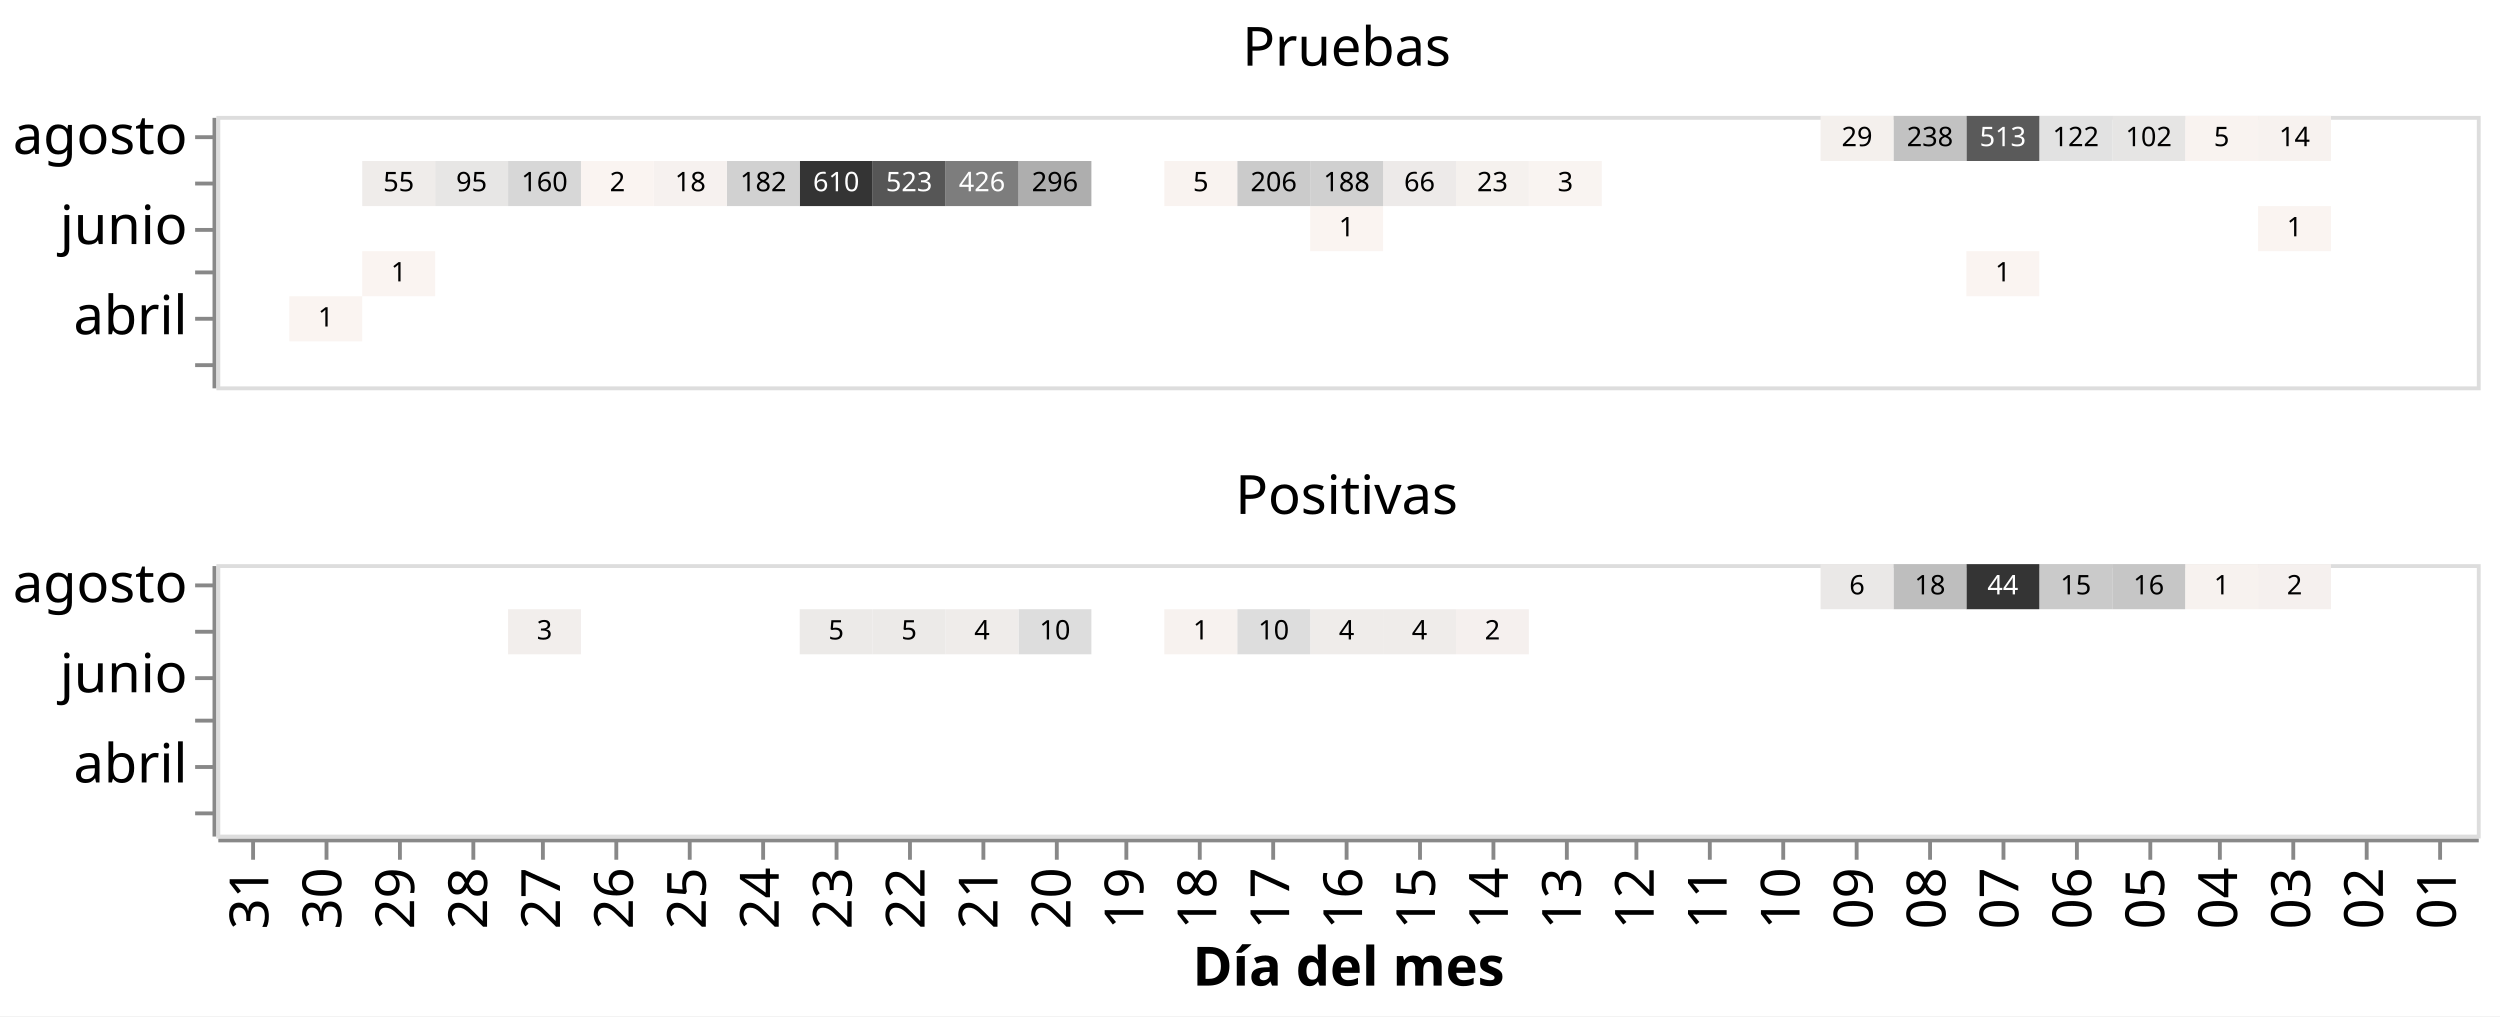
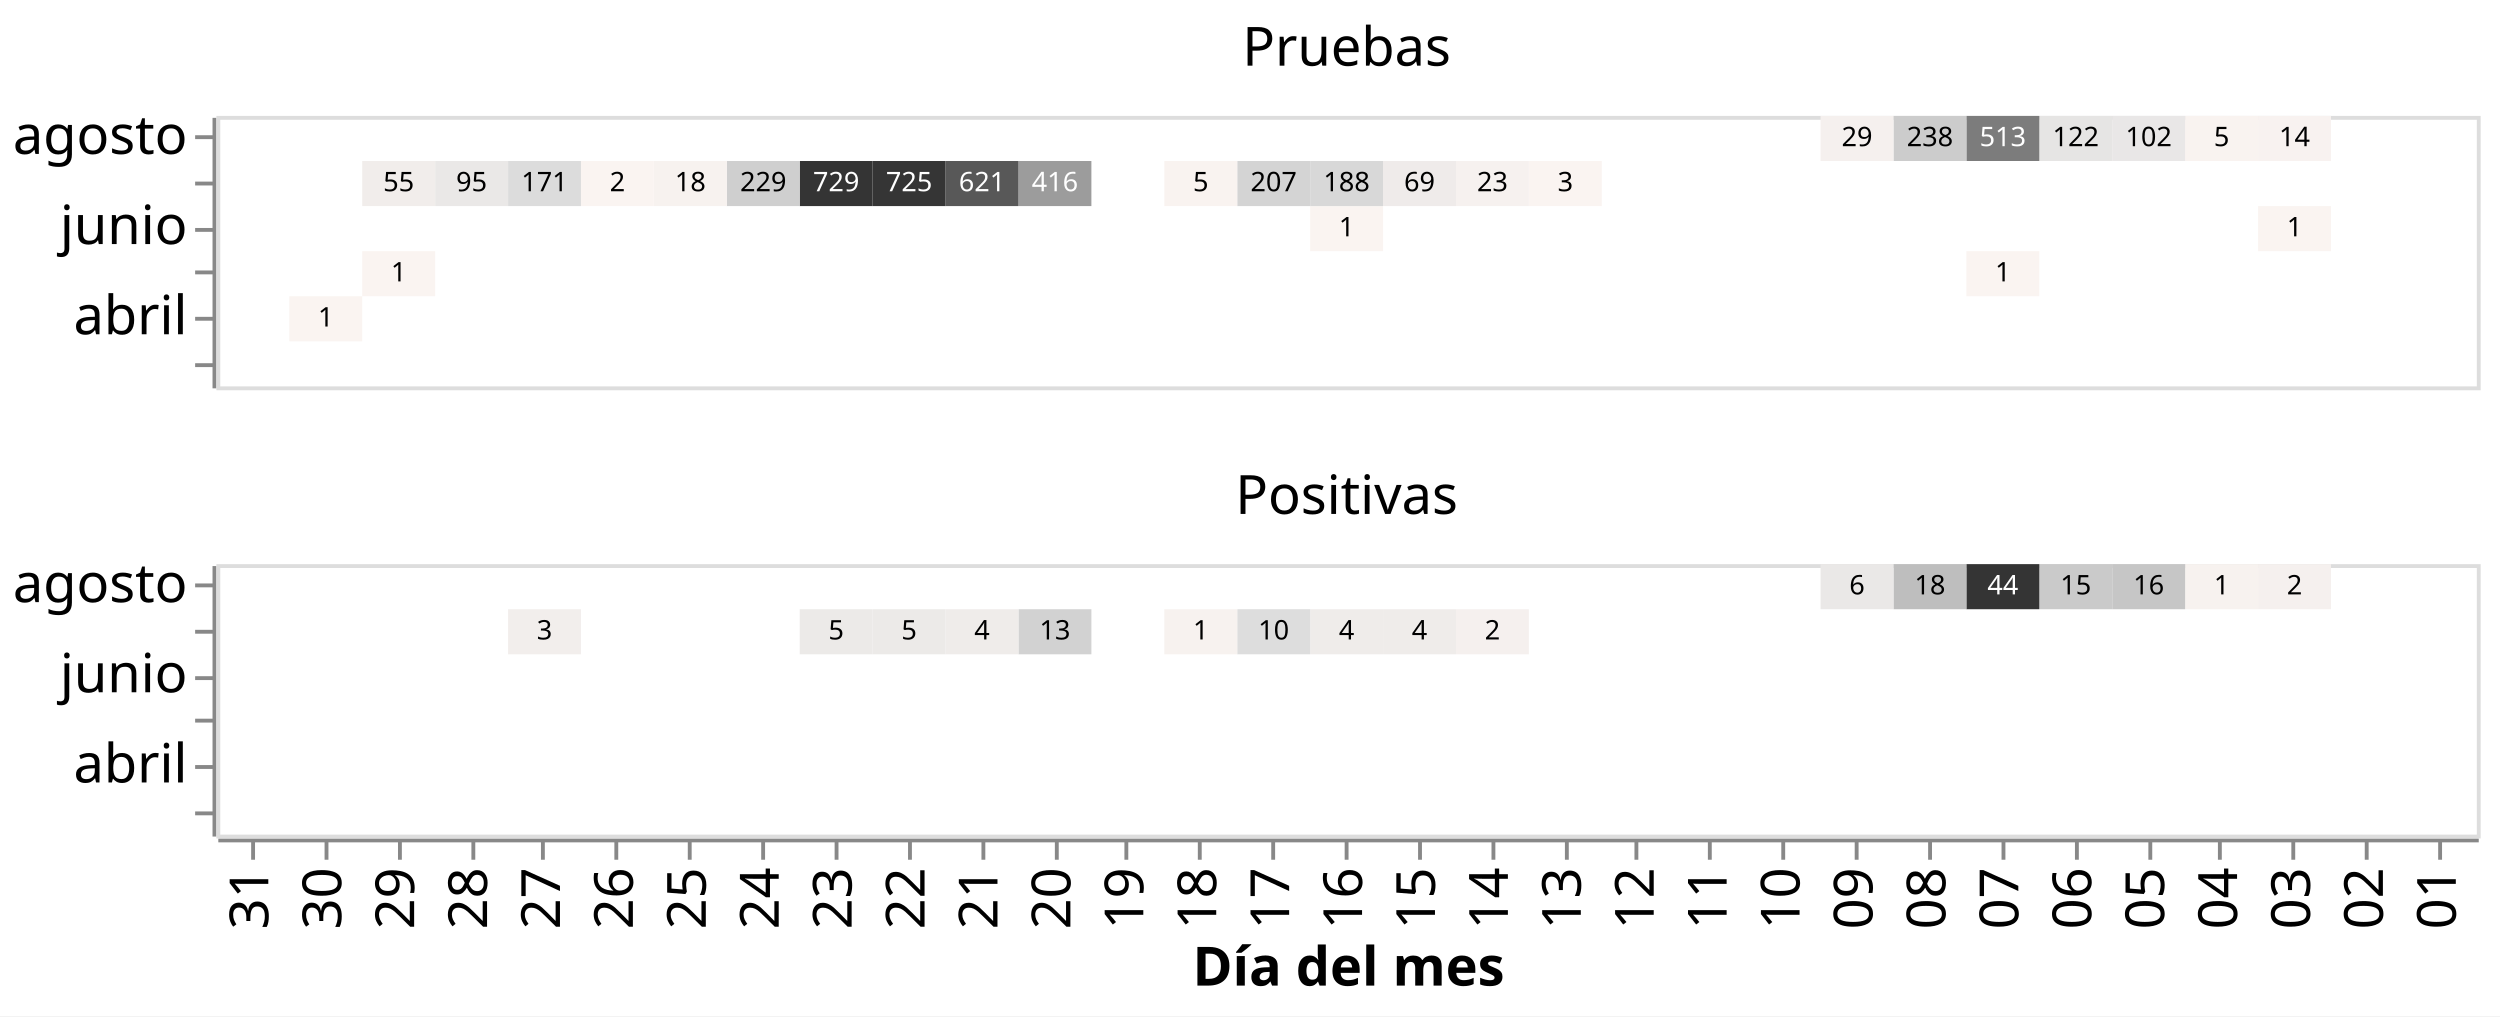
<svg xmlns="http://www.w3.org/2000/svg" class="marks" width="647" height="263" viewBox="0 0 647 263" version="1.1">
  <rect width="647" height="263" style="fill: white;" />
  <g transform="translate(56,30)">
    <g class="mark-group role-frame root">
      <g transform="translate(0,0)">
        <path class="background" d="M0,0h0v0h0Z" style="fill: none;" />
        <g>
          <g class="mark-group role-row-header row_header">
            <g transform="translate(-1,0)">
              <path class="background" d="M0,0h0v70h0Z" style="fill: none;" />
              <g>
                <g class="mark-group role-axis">
                  <g transform="translate(0.5,0.5)">
                    <path class="background" d="M0,0h0v0h0Z" style="pointer-events: none; fill: none;" />
                    <g>
                      <g class="mark-rule role-axis-tick" style="pointer-events: none;">
                        <line transform="translate(0,5)" x2="-5" y2="0" style="fill: none; stroke: #888; stroke-width: 1; opacity: 1;" />
                        <line transform="translate(0,17)" x2="-5" y2="0" style="fill: none; stroke: #888; stroke-width: 1; opacity: 1;" />
                        <line transform="translate(0,29)" x2="-5" y2="0" style="fill: none; stroke: #888; stroke-width: 1; opacity: 1;" />
                        <line transform="translate(0,40)" x2="-5" y2="0" style="fill: none; stroke: #888; stroke-width: 1; opacity: 1;" />
                        <line transform="translate(0,52)" x2="-5" y2="0" style="fill: none; stroke: #888; stroke-width: 1; opacity: 1;" />
                        <line transform="translate(0,64)" x2="-5" y2="0" style="fill: none; stroke: #888; stroke-width: 1; opacity: 1;" />
                      </g>
                      <g class="mark-text role-axis-label" style="pointer-events: none;">
                        <text text-anchor="end" transform="translate(-7,9.333333)" style="font-family: sans-serif; font-size: 14px; fill: #000; opacity: 1;">agosto</text>
                        <text text-anchor="end" transform="translate(-7,21)" style="font-family: sans-serif; font-size: 14px; fill: #000; opacity: 0;">julio</text>
                        <text text-anchor="end" transform="translate(-7,32.66667)" style="font-family: sans-serif; font-size: 14px; fill: #000; opacity: 1;">junio</text>
                        <text text-anchor="end" transform="translate(-7,44.33333)" style="font-family: sans-serif; font-size: 14px; fill: #000; opacity: 0;">mayo</text>
                        <text text-anchor="end" transform="translate(-7,56)" style="font-family: sans-serif; font-size: 14px; fill: #000; opacity: 1;">abril</text>
                        <text text-anchor="end" transform="translate(-7,67.66667)" style="font-family: sans-serif; font-size: 14px; fill: #000; opacity: 0;">marzo</text>
                      </g>
                      <g class="mark-rule role-axis-domain" style="pointer-events: none;">
                        <line transform="translate(0,0)" x2="0" y2="70" style="fill: none; stroke: #888; stroke-width: 1; opacity: 1;" />
                      </g>
                    </g>
                    <path class="foreground" d="" style="pointer-events: none; display: none; fill: none;" />
                  </g>
                </g>
              </g>
              <path class="foreground" d="" style="display: none; fill: none;" />
            </g>
            <g transform="translate(-1,116)">
              <path class="background" d="M0,0h0v70h0Z" style="fill: none;" />
              <g>
                <g class="mark-group role-axis">
                  <g transform="translate(0.5,0.5)">
                    <path class="background" d="M0,0h0v0h0Z" style="pointer-events: none; fill: none;" />
                    <g>
                      <g class="mark-rule role-axis-tick" style="pointer-events: none;">
                        <line transform="translate(0,5)" x2="-5" y2="0" style="fill: none; stroke: #888; stroke-width: 1; opacity: 1;" />
                        <line transform="translate(0,17)" x2="-5" y2="0" style="fill: none; stroke: #888; stroke-width: 1; opacity: 1;" />
                        <line transform="translate(0,29)" x2="-5" y2="0" style="fill: none; stroke: #888; stroke-width: 1; opacity: 1;" />
                        <line transform="translate(0,40)" x2="-5" y2="0" style="fill: none; stroke: #888; stroke-width: 1; opacity: 1;" />
                        <line transform="translate(0,52)" x2="-5" y2="0" style="fill: none; stroke: #888; stroke-width: 1; opacity: 1;" />
                        <line transform="translate(0,64)" x2="-5" y2="0" style="fill: none; stroke: #888; stroke-width: 1; opacity: 1;" />
                      </g>
                      <g class="mark-text role-axis-label" style="pointer-events: none;">
                        <text text-anchor="end" transform="translate(-7,9.333333)" style="font-family: sans-serif; font-size: 14px; fill: #000; opacity: 1;">agosto</text>
                        <text text-anchor="end" transform="translate(-7,21)" style="font-family: sans-serif; font-size: 14px; fill: #000; opacity: 0;">julio</text>
                        <text text-anchor="end" transform="translate(-7,32.66667)" style="font-family: sans-serif; font-size: 14px; fill: #000; opacity: 1;">junio</text>
                        <text text-anchor="end" transform="translate(-7,44.33333)" style="font-family: sans-serif; font-size: 14px; fill: #000; opacity: 0;">mayo</text>
                        <text text-anchor="end" transform="translate(-7,56)" style="font-family: sans-serif; font-size: 14px; fill: #000; opacity: 1;">abril</text>
                        <text text-anchor="end" transform="translate(-7,67.66667)" style="font-family: sans-serif; font-size: 14px; fill: #000; opacity: 0;">marzo</text>
                      </g>
                      <g class="mark-rule role-axis-domain" style="pointer-events: none;">
                        <line transform="translate(0,0)" x2="0" y2="70" style="fill: none; stroke: #888; stroke-width: 1; opacity: 1;" />
                      </g>
                    </g>
                    <path class="foreground" d="" style="pointer-events: none; display: none; fill: none;" />
                  </g>
                </g>
              </g>
              <path class="foreground" d="" style="display: none; fill: none;" />
            </g>
          </g>
          <g class="mark-group role-column-footer column_footer">
            <g transform="translate(0,187)">
              <path class="background" d="M0,0h585v0h-585Z" style="fill: none;" />
              <g>
                <g class="mark-group role-axis">
                  <g transform="translate(0.5,0.5)">
                    <path class="background" d="M0,0h0v0h0Z" style="pointer-events: none; fill: none;" />
                    <g>
                      <g class="mark-rule role-axis-tick" style="pointer-events: none;">
                        <line transform="translate(9,0)" x2="0" y2="5" style="fill: none; stroke: #888; stroke-width: 1; opacity: 1;" />
                        <line transform="translate(28,0)" x2="0" y2="5" style="fill: none; stroke: #888; stroke-width: 1; opacity: 1;" />
                        <line transform="translate(47,0)" x2="0" y2="5" style="fill: none; stroke: #888; stroke-width: 1; opacity: 1;" />
                        <line transform="translate(66,0)" x2="0" y2="5" style="fill: none; stroke: #888; stroke-width: 1; opacity: 1;" />
                        <line transform="translate(84,0)" x2="0" y2="5" style="fill: none; stroke: #888; stroke-width: 1; opacity: 1;" />
                        <line transform="translate(103,0)" x2="0" y2="5" style="fill: none; stroke: #888; stroke-width: 1; opacity: 1;" />
                        <line transform="translate(122,0)" x2="0" y2="5" style="fill: none; stroke: #888; stroke-width: 1; opacity: 1;" />
                        <line transform="translate(141,0)" x2="0" y2="5" style="fill: none; stroke: #888; stroke-width: 1; opacity: 1;" />
                        <line transform="translate(160,0)" x2="0" y2="5" style="fill: none; stroke: #888; stroke-width: 1; opacity: 1;" />
                        <line transform="translate(179,0)" x2="0" y2="5" style="fill: none; stroke: #888; stroke-width: 1; opacity: 1;" />
                        <line transform="translate(198,0)" x2="0" y2="5" style="fill: none; stroke: #888; stroke-width: 1; opacity: 1;" />
                        <line transform="translate(217,0)" x2="0" y2="5" style="fill: none; stroke: #888; stroke-width: 1; opacity: 1;" />
                        <line transform="translate(235,0)" x2="0" y2="5" style="fill: none; stroke: #888; stroke-width: 1; opacity: 1;" />
                        <line transform="translate(254,0)" x2="0" y2="5" style="fill: none; stroke: #888; stroke-width: 1; opacity: 1;" />
                        <line transform="translate(273,0)" x2="0" y2="5" style="fill: none; stroke: #888; stroke-width: 1; opacity: 1;" />
                        <line transform="translate(292,0)" x2="0" y2="5" style="fill: none; stroke: #888; stroke-width: 1; opacity: 1;" />
                        <line transform="translate(311,0)" x2="0" y2="5" style="fill: none; stroke: #888; stroke-width: 1; opacity: 1;" />
                        <line transform="translate(330,0)" x2="0" y2="5" style="fill: none; stroke: #888; stroke-width: 1; opacity: 1;" />
                        <line transform="translate(349,0)" x2="0" y2="5" style="fill: none; stroke: #888; stroke-width: 1; opacity: 1;" />
                        <line transform="translate(367,0)" x2="0" y2="5" style="fill: none; stroke: #888; stroke-width: 1; opacity: 1;" />
                        <line transform="translate(386,0)" x2="0" y2="5" style="fill: none; stroke: #888; stroke-width: 1; opacity: 1;" />
                        <line transform="translate(405,0)" x2="0" y2="5" style="fill: none; stroke: #888; stroke-width: 1; opacity: 1;" />
                        <line transform="translate(424,0)" x2="0" y2="5" style="fill: none; stroke: #888; stroke-width: 1; opacity: 1;" />
                        <line transform="translate(443,0)" x2="0" y2="5" style="fill: none; stroke: #888; stroke-width: 1; opacity: 1;" />
                        <line transform="translate(462,0)" x2="0" y2="5" style="fill: none; stroke: #888; stroke-width: 1; opacity: 1;" />
                        <line transform="translate(481,0)" x2="0" y2="5" style="fill: none; stroke: #888; stroke-width: 1; opacity: 1;" />
                        <line transform="translate(500,0)" x2="0" y2="5" style="fill: none; stroke: #888; stroke-width: 1; opacity: 1;" />
                        <line transform="translate(518,0)" x2="0" y2="5" style="fill: none; stroke: #888; stroke-width: 1; opacity: 1;" />
                        <line transform="translate(537,0)" x2="0" y2="5" style="fill: none; stroke: #888; stroke-width: 1; opacity: 1;" />
                        <line transform="translate(556,0)" x2="0" y2="5" style="fill: none; stroke: #888; stroke-width: 1; opacity: 1;" />
                        <line transform="translate(575,0)" x2="0" y2="5" style="fill: none; stroke: #888; stroke-width: 1; opacity: 1;" />
                      </g>
                      <g class="mark-text role-axis-label" style="pointer-events: none;">
                        <text text-anchor="end" transform="translate(8.935484,7) rotate(270) translate(0,4)" style="font-family: sans-serif; font-size: 14px; fill: #000; opacity: 1;">31</text>
                        <text text-anchor="end" transform="translate(27.80645,7) rotate(270) translate(0,4)" style="font-family: sans-serif; font-size: 14px; fill: #000; opacity: 1;">30</text>
                        <text text-anchor="end" transform="translate(46.67742,7) rotate(270) translate(0,4)" style="font-family: sans-serif; font-size: 14px; fill: #000; opacity: 1;">29</text>
                        <text text-anchor="end" transform="translate(65.54839,7) rotate(270) translate(0,4)" style="font-family: sans-serif; font-size: 14px; fill: #000; opacity: 1;">28</text>
                        <text text-anchor="end" transform="translate(84.41935,7) rotate(270) translate(0,4)" style="font-family: sans-serif; font-size: 14px; fill: #000; opacity: 1;">27</text>
                        <text text-anchor="end" transform="translate(103.2903,7) rotate(270) translate(0,4)" style="font-family: sans-serif; font-size: 14px; fill: #000; opacity: 1;">26</text>
                        <text text-anchor="end" transform="translate(122.1613,7) rotate(270) translate(0,4)" style="font-family: sans-serif; font-size: 14px; fill: #000; opacity: 1;">25</text>
                        <text text-anchor="end" transform="translate(141.0323,7) rotate(270) translate(0,4)" style="font-family: sans-serif; font-size: 14px; fill: #000; opacity: 1;">24</text>
                        <text text-anchor="end" transform="translate(159.9032,7) rotate(270) translate(0,4)" style="font-family: sans-serif; font-size: 14px; fill: #000; opacity: 1;">23</text>
                        <text text-anchor="end" transform="translate(178.7742,7) rotate(270) translate(0,4)" style="font-family: sans-serif; font-size: 14px; fill: #000; opacity: 1;">22</text>
                        <text text-anchor="end" transform="translate(197.6452,7) rotate(270) translate(0,4)" style="font-family: sans-serif; font-size: 14px; fill: #000; opacity: 1;">21</text>
                        <text text-anchor="end" transform="translate(216.5161,7) rotate(270) translate(0,4)" style="font-family: sans-serif; font-size: 14px; fill: #000; opacity: 1;">20</text>
                        <text text-anchor="end" transform="translate(235.3871,7) rotate(270) translate(0,4)" style="font-family: sans-serif; font-size: 14px; fill: #000; opacity: 1;">19</text>
                        <text text-anchor="end" transform="translate(254.2581,7) rotate(270) translate(0,4)" style="font-family: sans-serif; font-size: 14px; fill: #000; opacity: 1;">18</text>
                        <text text-anchor="end" transform="translate(273.129,7) rotate(270) translate(0,4)" style="font-family: sans-serif; font-size: 14px; fill: #000; opacity: 1;">17</text>
                        <text text-anchor="end" transform="translate(292,7) rotate(270) translate(0,4)" style="font-family: sans-serif; font-size: 14px; fill: #000; opacity: 1;">16</text>
                        <text text-anchor="end" transform="translate(310.871,7) rotate(270) translate(0,4)" style="font-family: sans-serif; font-size: 14px; fill: #000; opacity: 1;">15</text>
                        <text text-anchor="end" transform="translate(329.7419,7) rotate(270) translate(0,4)" style="font-family: sans-serif; font-size: 14px; fill: #000; opacity: 1;">14</text>
                        <text text-anchor="end" transform="translate(348.6129,7) rotate(270) translate(0,4)" style="font-family: sans-serif; font-size: 14px; fill: #000; opacity: 1;">13</text>
                        <text text-anchor="end" transform="translate(367.4839,7) rotate(270) translate(0,4)" style="font-family: sans-serif; font-size: 14px; fill: #000; opacity: 1;">12</text>
                        <text text-anchor="end" transform="translate(386.3548,7) rotate(270) translate(0,4)" style="font-family: sans-serif; font-size: 14px; fill: #000; opacity: 1;">11</text>
                        <text text-anchor="end" transform="translate(405.2258,7) rotate(270) translate(0,4)" style="font-family: sans-serif; font-size: 14px; fill: #000; opacity: 1;">10</text>
                        <text text-anchor="end" transform="translate(424.0968,7) rotate(270) translate(0,4)" style="font-family: sans-serif; font-size: 14px; fill: #000; opacity: 1;">09</text>
                        <text text-anchor="end" transform="translate(442.9677,7) rotate(270) translate(0,4)" style="font-family: sans-serif; font-size: 14px; fill: #000; opacity: 1;">08</text>
                        <text text-anchor="end" transform="translate(461.8387,7) rotate(270) translate(0,4)" style="font-family: sans-serif; font-size: 14px; fill: #000; opacity: 1;">07</text>
                        <text text-anchor="end" transform="translate(480.7097,7) rotate(270) translate(0,4)" style="font-family: sans-serif; font-size: 14px; fill: #000; opacity: 1;">06</text>
                        <text text-anchor="end" transform="translate(499.5806,7) rotate(270) translate(0,4)" style="font-family: sans-serif; font-size: 14px; fill: #000; opacity: 1;">05</text>
                        <text text-anchor="end" transform="translate(518.4516,7) rotate(270) translate(0,4)" style="font-family: sans-serif; font-size: 14px; fill: #000; opacity: 1;">04</text>
                        <text text-anchor="end" transform="translate(537.3226,7) rotate(270) translate(0,4)" style="font-family: sans-serif; font-size: 14px; fill: #000; opacity: 1;">03</text>
                        <text text-anchor="end" transform="translate(556.1935,7) rotate(270) translate(0,4)" style="font-family: sans-serif; font-size: 14px; fill: #000; opacity: 1;">02</text>
                        <text text-anchor="end" transform="translate(575.0645,7) rotate(270) translate(0,4)" style="font-family: sans-serif; font-size: 14px; fill: #000; opacity: 1;">01</text>
                      </g>
                      <g class="mark-rule role-axis-domain" style="pointer-events: none;">
                        <line transform="translate(0,0)" x2="585" y2="0" style="fill: none; stroke: #888; stroke-width: 1; opacity: 1;" />
                      </g>
                      <g class="mark-text role-axis-title" style="pointer-events: none;">
                        <text text-anchor="middle" transform="translate(292.5,37.57227)" style="font-family: sans-serif; font-size: 14px; font-weight: bold; fill: #000; opacity: 1;">Día del mes</text>
                      </g>
                    </g>
                    <path class="foreground" d="" style="pointer-events: none; display: none; fill: none;" />
                  </g>
                </g>
              </g>
              <path class="foreground" d="" style="display: none; fill: none;" />
            </g>
          </g>
          <g class="mark-group role-scope cell">
            <g transform="translate(0,0)">
              <path class="background" d="M0.5,0.5h585v70h-585Z" style="fill: none; stroke: #ddd;" />
              <g>
                <g class="mark-rect role-mark child_layer_0_marks">
                  <path d="M18.871,46.667h18.871v11.667h-18.871Z" style="fill: rgb(250, 244, 241);" />
                  <path d="M452.903,35h18.871v11.667h-18.871Z" style="fill: rgb(250, 244, 241);" />
                  <path d="M37.742,35h18.871v11.667h-18.871Z" style="fill: rgb(250, 244, 241);" />
                  <path d="M528.387,23.333h18.871v11.667h-18.871Z" style="fill: rgb(250, 244, 241);" />
                  <path d="M283.065,23.333h18.871v11.667h-18.871Z" style="fill: rgb(250, 244, 241);" />
-                   <path d="M339.677,11.667h18.871v11.667h-18.871Z" style="fill: rgb(249, 244, 241);" />
-                   <path d="M320.806,11.667h18.871v11.667h-18.871Z" style="fill: rgb(245, 241, 238);" />
-                   <path d="M301.935,11.667h18.871v11.667h-18.871Z" style="fill: rgb(237, 234, 233);" />
-                   <path d="M283.065,11.667h18.871v11.667h-18.871Z" style="fill: rgb(208, 208, 208);" />
-                   <path d="M264.194,11.667h18.871v11.667h-18.871Z" style="fill: rgb(203, 203, 203);" />
+                   <path d="M339.677,11.667h18.871v11.667h-18.871Z" style="fill: rgb(250, 244, 241);" />
+                   <path d="M320.806,11.667h18.871v11.667h-18.871Z" style="fill: rgb(246, 241, 239);" />
+                   <path d="M301.935,11.667h18.871v11.667h-18.871Z" style="fill: rgb(239, 235, 234);" />
+                   <path d="M283.065,11.667h18.871v11.667h-18.871Z" style="fill: rgb(216, 216, 216);" />
+                   <path d="M264.194,11.667h18.871v11.667h-18.871Z" style="fill: rgb(212, 212, 212);" />
                  <path d="M245.323,11.667h18.871v11.667h-18.871Z" style="fill: rgb(249, 243, 240);" />
-                   <path d="M207.581,11.667h18.871v11.667h-18.871Z" style="fill: rgb(174, 174, 174);" />
-                   <path d="M188.71,11.667h18.871v11.667h-18.871Z" style="fill: rgb(125, 125, 125);" />
-                   <path d="M169.839,11.667h18.871v11.667h-18.871Z" style="fill: rgb(86, 86, 86);" />
+                   <path d="M207.581,11.667h18.871v11.667h-18.871Z" style="fill: rgb(156, 156, 156);" />
+                   <path d="M188.71,11.667h18.871v11.667h-18.871Z" style="fill: rgb(88, 88, 88);" />
+                   <path d="M169.839,11.667h18.871v11.667h-18.871Z" style="fill: rgb(53, 53, 53);" />
                  <path d="M150.968,11.667h18.871v11.667h-18.871Z" style="fill: rgb(52, 52, 52);" />
-                   <path d="M132.097,11.667h18.871v11.667h-18.871Z" style="fill: rgb(209, 209, 209);" />
-                   <path d="M113.226,11.667h18.871v11.667h-18.871Z" style="fill: rgb(246, 241, 239);" />
+                   <path d="M132.097,11.667h18.871v11.667h-18.871Z" style="fill: rgb(207, 207, 207);" />
+                   <path d="M113.226,11.667h18.871v11.667h-18.871Z" style="fill: rgb(247, 242, 239);" />
                  <path d="M94.355,11.667h18.871v11.667h-18.871Z" style="fill: rgb(250, 244, 241);" />
-                   <path d="M75.484,11.667h18.871v11.667h-18.871Z" style="fill: rgb(215, 215, 215);" />
-                   <path d="M56.613,11.667h18.871v11.667h-18.871Z" style="fill: rgb(231, 230, 229);" />
-                   <path d="M37.742,11.667h18.871v11.667h-18.871Z" style="fill: rgb(239, 236, 234);" />
-                   <path d="M528.387,0h18.871v11.667h-18.871Z" style="fill: rgb(247, 242, 239);" />
+                   <path d="M75.484,11.667h18.871v11.667h-18.871Z" style="fill: rgb(220, 220, 220);" />
+                   <path d="M56.613,11.667h18.871v11.667h-18.871Z" style="fill: rgb(234, 232, 231);" />
+                   <path d="M37.742,11.667h18.871v11.667h-18.871Z" style="fill: rgb(241, 237, 235);" />
+                   <path d="M528.387,0h18.871v11.667h-18.871Z" style="fill: rgb(248, 242, 240);" />
                  <path d="M509.516,0h18.871v11.667h-18.871Z" style="fill: rgb(249, 243, 240);" />
-                   <path d="M490.645,0h18.871v11.667h-18.871Z" style="fill: rgb(230, 229, 228);" />
-                   <path d="M471.774,0h18.871v11.667h-18.871Z" style="fill: rgb(226, 226, 226);" />
-                   <path d="M452.903,0h18.871v11.667h-18.871Z" style="fill: rgb(90, 90, 90);" />
-                   <path d="M434.032,0h18.871v11.667h-18.871Z" style="fill: rgb(194, 194, 194);" />
-                   <path d="M415.161,0h18.871v11.667h-18.871Z" style="fill: rgb(244, 240, 237);" />
+                   <path d="M490.645,0h18.871v11.667h-18.871Z" style="fill: rgb(233, 231, 231);" />
+                   <path d="M471.774,0h18.871v11.667h-18.871Z" style="fill: rgb(230, 229, 228);" />
+                   <path d="M452.903,0h18.871v11.667h-18.871Z" style="fill: rgb(124, 124, 124);" />
+                   <path d="M434.032,0h18.871v11.667h-18.871Z" style="fill: rgb(204, 204, 204);" />
+                   <path d="M415.161,0h18.871v11.667h-18.871Z" style="fill: rgb(245, 240, 238);" />
                </g>
                <g class="mark-text role-mark child_layer_1_marks">
                  <text text-anchor="middle" transform="translate(28.30645,54.5)" style="font-family: sans-serif; font-size: 7px; fill: black;">1</text>
                  <text text-anchor="middle" transform="translate(462.3387,42.83333)" style="font-family: sans-serif; font-size: 7px; fill: black;">1</text>
                  <text text-anchor="middle" transform="translate(47.17742,42.83333)" style="font-family: sans-serif; font-size: 7px; fill: black;">1</text>
                  <text text-anchor="middle" transform="translate(537.8226,31.16667)" style="font-family: sans-serif; font-size: 7px; fill: black;">1</text>
                  <text text-anchor="middle" transform="translate(292.5,31.16667)" style="font-family: sans-serif; font-size: 7px; fill: black;">1</text>
                  <text text-anchor="middle" transform="translate(349.1129,19.5)" style="font-family: sans-serif; font-size: 7px; fill: black;">3</text>
                  <text text-anchor="middle" transform="translate(330.2419,19.5)" style="font-family: sans-serif; font-size: 7px; fill: black;">23</text>
-                   <text text-anchor="middle" transform="translate(311.371,19.5)" style="font-family: sans-serif; font-size: 7px; fill: black;">66</text>
+                   <text text-anchor="middle" transform="translate(311.371,19.5)" style="font-family: sans-serif; font-size: 7px; fill: black;">69</text>
                  <text text-anchor="middle" transform="translate(292.5,19.5)" style="font-family: sans-serif; font-size: 7px; fill: black;">188</text>
-                   <text text-anchor="middle" transform="translate(273.629,19.5)" style="font-family: sans-serif; font-size: 7px; fill: black;">206</text>
+                   <text text-anchor="middle" transform="translate(273.629,19.5)" style="font-family: sans-serif; font-size: 7px; fill: black;">207</text>
                  <text text-anchor="middle" transform="translate(254.7581,19.5)" style="font-family: sans-serif; font-size: 7px; fill: black;">5</text>
-                   <text text-anchor="middle" transform="translate(217.0161,19.5)" style="font-family: sans-serif; font-size: 7px; fill: black;">296</text>
-                   <text text-anchor="middle" transform="translate(198.1452,19.5)" style="font-family: sans-serif; font-size: 7px; fill: white;">426</text>
-                   <text text-anchor="middle" transform="translate(179.2742,19.5)" style="font-family: sans-serif; font-size: 7px; fill: white;">523</text>
-                   <text text-anchor="middle" transform="translate(160.4032,19.5)" style="font-family: sans-serif; font-size: 7px; fill: white;">610</text>
-                   <text text-anchor="middle" transform="translate(141.5323,19.5)" style="font-family: sans-serif; font-size: 7px; fill: black;">182</text>
+                   <text text-anchor="middle" transform="translate(217.0161,19.5)" style="font-family: sans-serif; font-size: 7px; fill: white;">416</text>
+                   <text text-anchor="middle" transform="translate(198.1452,19.5)" style="font-family: sans-serif; font-size: 7px; fill: white;">621</text>
+                   <text text-anchor="middle" transform="translate(179.2742,19.5)" style="font-family: sans-serif; font-size: 7px; fill: white;">725</text>
+                   <text text-anchor="middle" transform="translate(160.4032,19.5)" style="font-family: sans-serif; font-size: 7px; fill: white;">729</text>
+                   <text text-anchor="middle" transform="translate(141.5323,19.5)" style="font-family: sans-serif; font-size: 7px; fill: black;">229</text>
                  <text text-anchor="middle" transform="translate(122.6613,19.5)" style="font-family: sans-serif; font-size: 7px; fill: black;">18</text>
                  <text text-anchor="middle" transform="translate(103.7903,19.5)" style="font-family: sans-serif; font-size: 7px; fill: black;">2</text>
-                   <text text-anchor="middle" transform="translate(84.91935,19.5)" style="font-family: sans-serif; font-size: 7px; fill: black;">160</text>
+                   <text text-anchor="middle" transform="translate(84.91935,19.5)" style="font-family: sans-serif; font-size: 7px; fill: black;">171</text>
                  <text text-anchor="middle" transform="translate(66.04839,19.5)" style="font-family: sans-serif; font-size: 7px; fill: black;">95</text>
                  <text text-anchor="middle" transform="translate(47.17742,19.5)" style="font-family: sans-serif; font-size: 7px; fill: black;">55</text>
                  <text text-anchor="middle" transform="translate(537.8226,7.833333)" style="font-family: sans-serif; font-size: 7px; fill: black;">14</text>
                  <text text-anchor="middle" transform="translate(518.9516,7.833333)" style="font-family: sans-serif; font-size: 7px; fill: black;">5</text>
                  <text text-anchor="middle" transform="translate(500.0806,7.833333)" style="font-family: sans-serif; font-size: 7px; fill: black;">102</text>
                  <text text-anchor="middle" transform="translate(481.2097,7.833333)" style="font-family: sans-serif; font-size: 7px; fill: black;">122</text>
                  <text text-anchor="middle" transform="translate(462.3387,7.833333)" style="font-family: sans-serif; font-size: 7px; fill: white;">513</text>
                  <text text-anchor="middle" transform="translate(443.4677,7.833333)" style="font-family: sans-serif; font-size: 7px; fill: black;">238</text>
                  <text text-anchor="middle" transform="translate(424.5968,7.833333)" style="font-family: sans-serif; font-size: 7px; fill: black;">29</text>
                </g>
                <g class="mark-group role-title">
                  <g transform="translate(292.5,-24)">
                    <path class="background" d="M0,0h0v0h0Z" style="pointer-events: none; fill: none;" />
                    <g>
                      <g class="mark-text role-title-text" style="pointer-events: none;">
                        <text text-anchor="middle" transform="translate(0,11)" style="font-family: sans-serif; font-size: 14px; fill: #000; opacity: 1;">Pruebas</text>
                      </g>
                    </g>
                    <path class="foreground" d="" style="pointer-events: none; display: none; fill: none;" />
                  </g>
                </g>
              </g>
              <path class="foreground" d="" style="display: none; fill: none;" />
            </g>
            <g transform="translate(0,116)">
              <path class="background" d="M0.5,0.5h585v70h-585Z" style="fill: none; stroke: #ddd;" />
              <g>
                <g class="mark-rect role-mark child_layer_0_marks">
                  <path d="M320.806,11.667h18.871v11.667h-18.871Z" style="fill: rgb(245, 240, 238);" />
                  <path d="M301.935,11.667h18.871v11.667h-18.871Z" style="fill: rgb(239, 236, 234);" />
                  <path d="M283.065,11.667h18.871v11.667h-18.871Z" style="fill: rgb(239, 236, 234);" />
                  <path d="M264.194,11.667h18.871v11.667h-18.871Z" style="fill: rgb(221, 221, 221);" />
                  <path d="M245.323,11.667h18.871v11.667h-18.871Z" style="fill: rgb(247, 242, 239);" />
-                   <path d="M207.581,11.667h18.871v11.667h-18.871Z" style="fill: rgb(221, 221, 221);" />
+                   <path d="M207.581,11.667h18.871v11.667h-18.871Z" style="fill: rgb(210, 210, 210);" />
                  <path d="M188.71,11.667h18.871v11.667h-18.871Z" style="fill: rgb(239, 236, 234);" />
                  <path d="M169.839,11.667h18.871v11.667h-18.871Z" style="fill: rgb(236, 234, 232);" />
                  <path d="M150.968,11.667h18.871v11.667h-18.871Z" style="fill: rgb(236, 234, 232);" />
                  <path d="M75.484,11.667h18.871v11.667h-18.871Z" style="fill: rgb(242, 238, 236);" />
                  <path d="M528.387,0h18.871v11.667h-18.871Z" style="fill: rgb(245, 240, 238);" />
                  <path d="M509.516,0h18.871v11.667h-18.871Z" style="fill: rgb(247, 242, 239);" />
                  <path d="M490.645,0h18.871v11.667h-18.871Z" style="fill: rgb(198, 198, 198);" />
                  <path d="M471.774,0h18.871v11.667h-18.871Z" style="fill: rgb(202, 202, 202);" />
                  <path d="M452.903,0h18.871v11.667h-18.871Z" style="fill: rgb(52, 52, 52);" />
                  <path d="M434.032,0h18.871v11.667h-18.871Z" style="fill: rgb(190, 190, 190);" />
                  <path d="M415.161,0h18.871v11.667h-18.871Z" style="fill: rgb(234, 232, 231);" />
                </g>
                <g class="mark-text role-mark child_layer_1_marks">
                  <text text-anchor="middle" transform="translate(330.2419,19.5)" style="font-family: sans-serif; font-size: 7px; fill: black;">2</text>
                  <text text-anchor="middle" transform="translate(311.371,19.5)" style="font-family: sans-serif; font-size: 7px; fill: black;">4</text>
                  <text text-anchor="middle" transform="translate(292.5,19.5)" style="font-family: sans-serif; font-size: 7px; fill: black;">4</text>
                  <text text-anchor="middle" transform="translate(273.629,19.5)" style="font-family: sans-serif; font-size: 7px; fill: black;">10</text>
                  <text text-anchor="middle" transform="translate(254.7581,19.5)" style="font-family: sans-serif; font-size: 7px; fill: black;">1</text>
-                   <text text-anchor="middle" transform="translate(217.0161,19.5)" style="font-family: sans-serif; font-size: 7px; fill: black;">10</text>
+                   <text text-anchor="middle" transform="translate(217.0161,19.5)" style="font-family: sans-serif; font-size: 7px; fill: black;">13</text>
                  <text text-anchor="middle" transform="translate(198.1452,19.5)" style="font-family: sans-serif; font-size: 7px; fill: black;">4</text>
                  <text text-anchor="middle" transform="translate(179.2742,19.5)" style="font-family: sans-serif; font-size: 7px; fill: black;">5</text>
                  <text text-anchor="middle" transform="translate(160.4032,19.5)" style="font-family: sans-serif; font-size: 7px; fill: black;">5</text>
                  <text text-anchor="middle" transform="translate(84.91935,19.5)" style="font-family: sans-serif; font-size: 7px; fill: black;">3</text>
                  <text text-anchor="middle" transform="translate(537.8226,7.833333)" style="font-family: sans-serif; font-size: 7px; fill: black;">2</text>
                  <text text-anchor="middle" transform="translate(518.9516,7.833333)" style="font-family: sans-serif; font-size: 7px; fill: black;">1</text>
                  <text text-anchor="middle" transform="translate(500.0806,7.833333)" style="font-family: sans-serif; font-size: 7px; fill: black;">16</text>
                  <text text-anchor="middle" transform="translate(481.2097,7.833333)" style="font-family: sans-serif; font-size: 7px; fill: black;">15</text>
                  <text text-anchor="middle" transform="translate(462.3387,7.833333)" style="font-family: sans-serif; font-size: 7px; fill: white;">44</text>
                  <text text-anchor="middle" transform="translate(443.4677,7.833333)" style="font-family: sans-serif; font-size: 7px; fill: black;">18</text>
                  <text text-anchor="middle" transform="translate(424.5968,7.833333)" style="font-family: sans-serif; font-size: 7px; fill: black;">6</text>
                </g>
                <g class="mark-group role-title">
                  <g transform="translate(292.5,-24)">
                    <path class="background" d="M0,0h0v0h0Z" style="pointer-events: none; fill: none;" />
                    <g>
                      <g class="mark-text role-title-text" style="pointer-events: none;">
                        <text text-anchor="middle" transform="translate(0,11)" style="font-family: sans-serif; font-size: 14px; fill: #000; opacity: 1;">Positivas</text>
                      </g>
                    </g>
                    <path class="foreground" d="" style="pointer-events: none; display: none; fill: none;" />
                  </g>
                </g>
              </g>
              <path class="foreground" d="" style="display: none; fill: none;" />
            </g>
          </g>
        </g>
        <path class="foreground" d="" style="display: none; fill: none;" />
      </g>
    </g>
  </g>
</svg>
